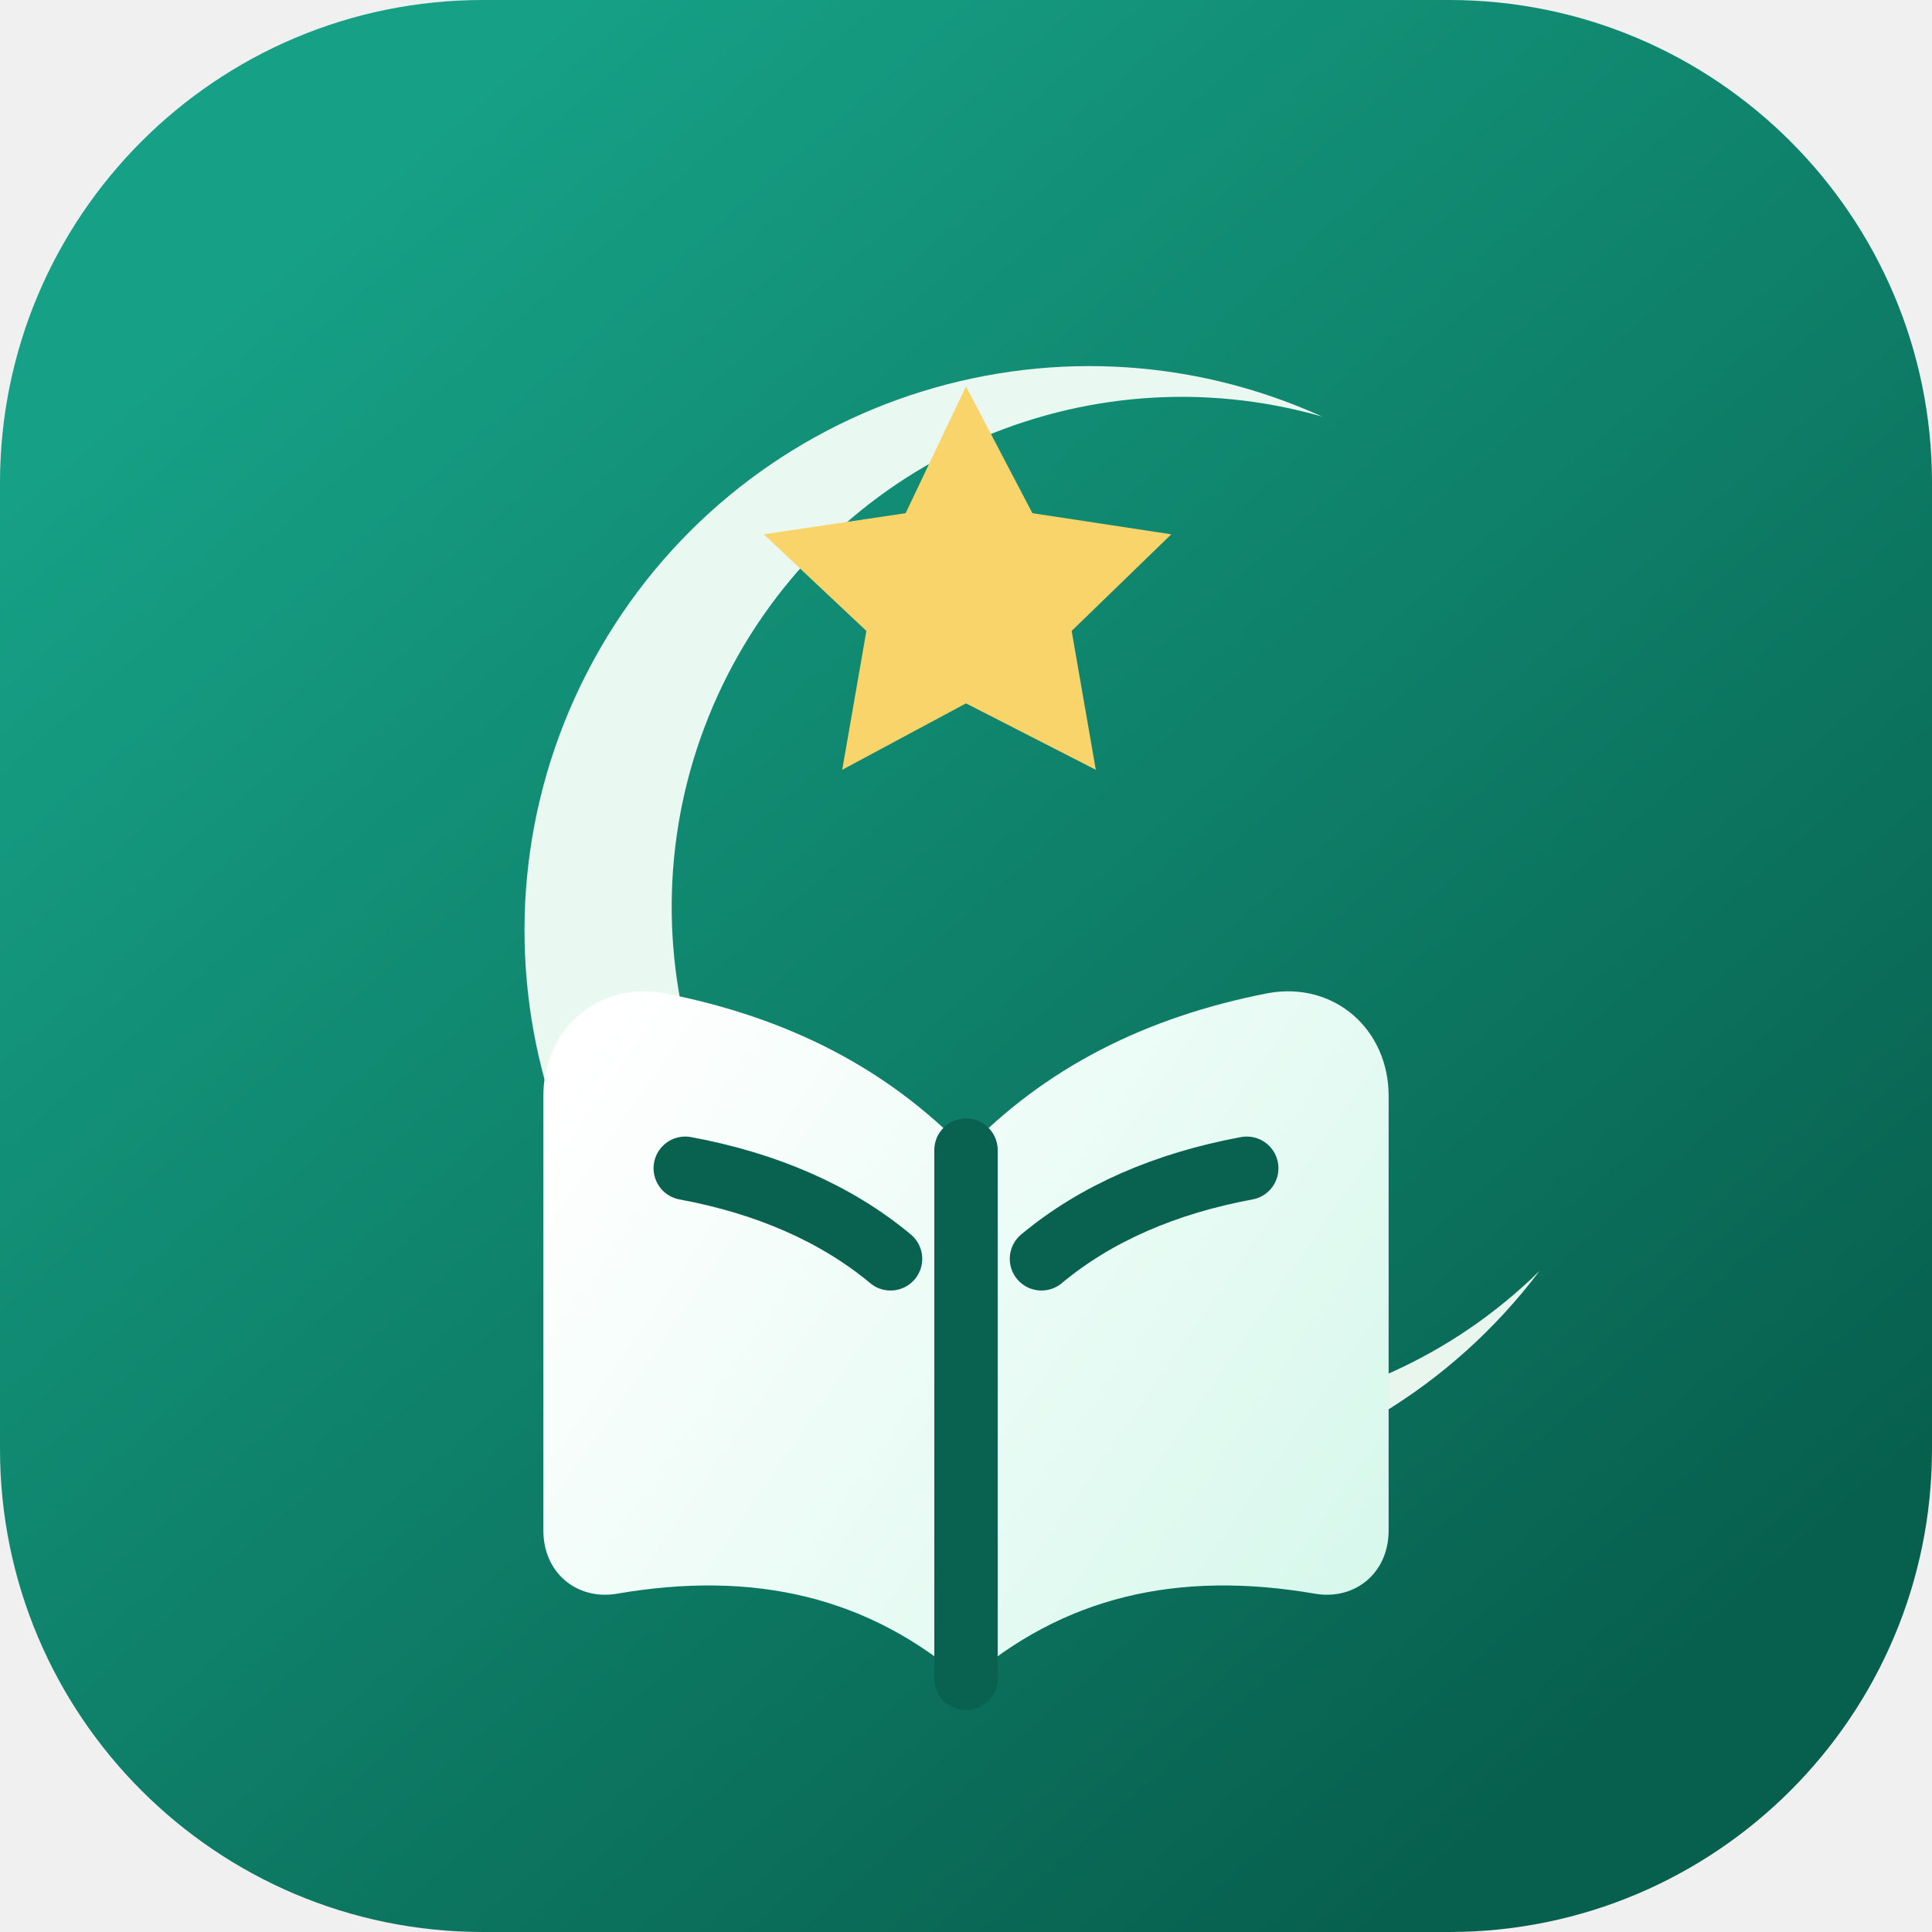
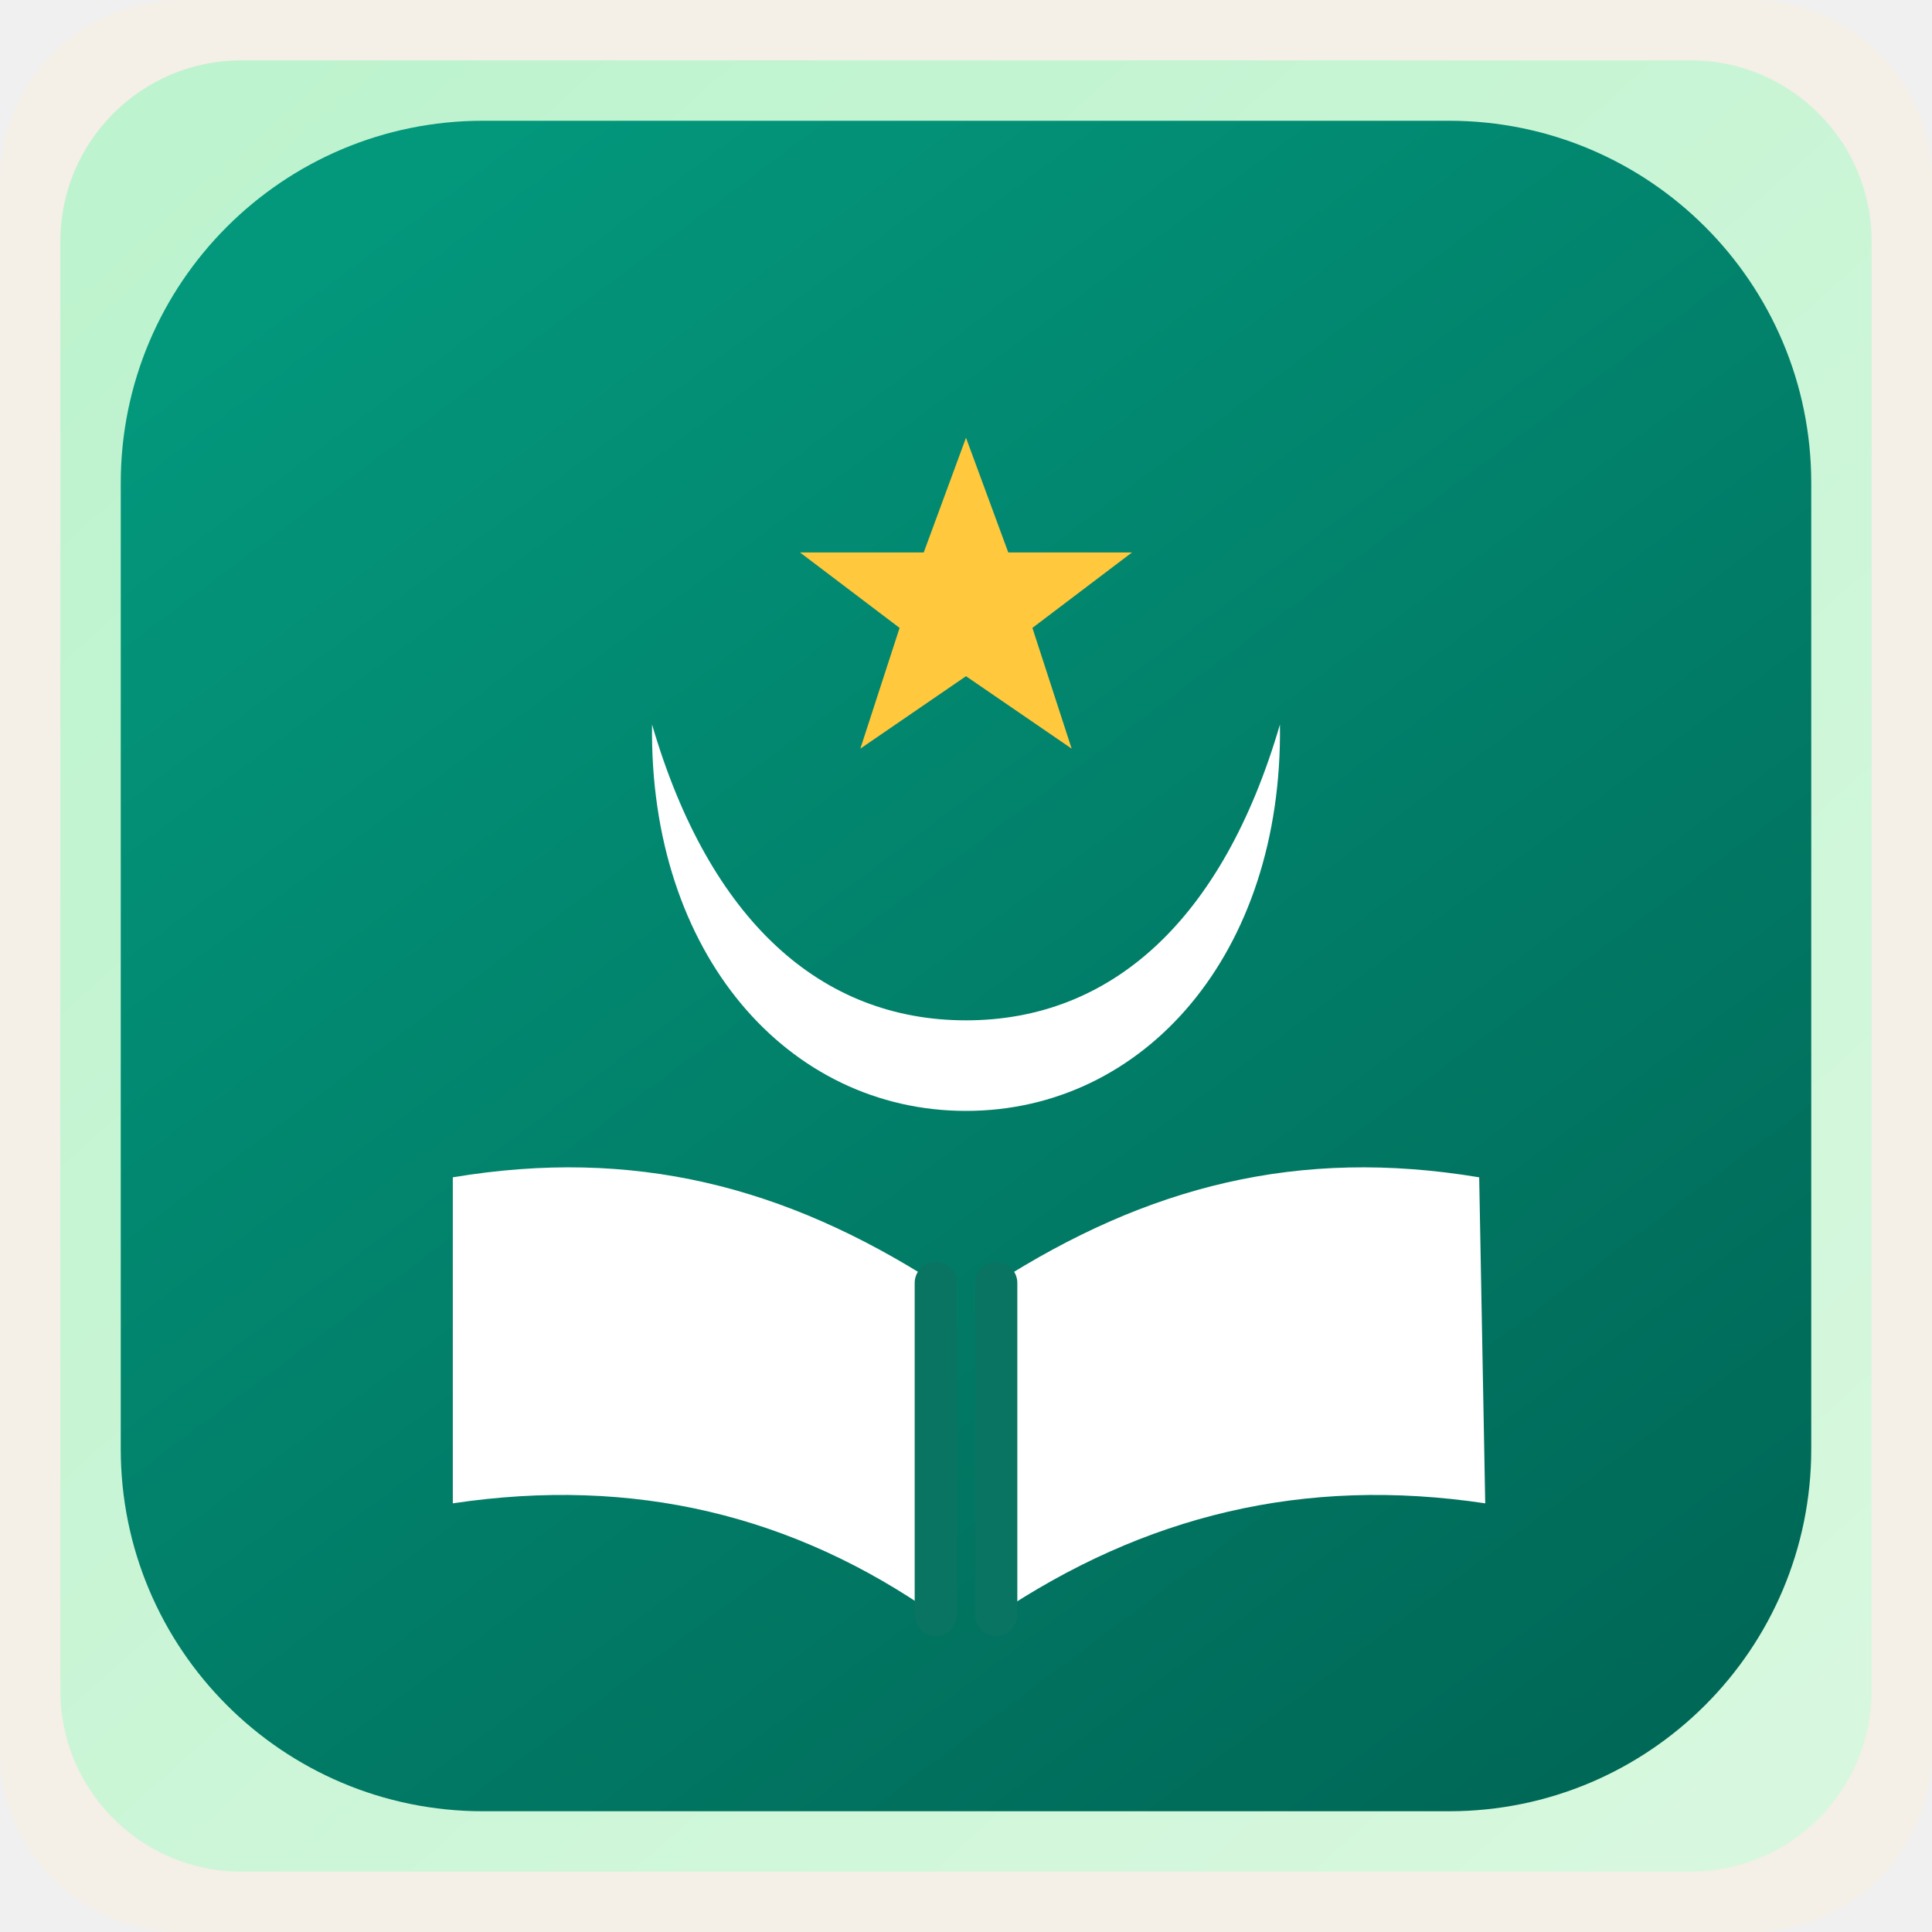
<svg xmlns="http://www.w3.org/2000/svg" viewBox="0 0 64 64" role="img" aria-label="Dakwah">
  <defs>
-     <linearGradient id="bg" x1="10" x2="54" y1="8" y2="58" gradientUnits="userSpaceOnUse">
-       <stop offset="0" stop-color="#16a085" />
-       <stop offset="1" stop-color="#075f4d" />
+     <linearGradient id="outer" x1="7" x2="57" y1="4" y2="60" gradientUnits="userSpaceOnUse">
+       <stop offset="0" stop-color="#bdf3ce" />
+       <stop offset="1" stop-color="#d7f8de" />
    </linearGradient>
-     <linearGradient id="page" x1="20" x2="46" y1="34" y2="52" gradientUnits="userSpaceOnUse">
-       <stop offset="0" stop-color="#ffffff" />
-       <stop offset="1" stop-color="#d7f8ec" />
+     <linearGradient id="inner" x1="13" x2="52" y1="7" y2="59" gradientUnits="userSpaceOnUse">
+       <stop offset="0" stop-color="#03977c" />
+       <stop offset="1" stop-color="#006857" />
    </linearGradient>
  </defs>
-   <rect width="64" height="64" rx="16" fill="url(#bg)" />
-   <path d="M43.8 13.8A16.9 16.9 0 1 0 51 42.1 18.7 18.7 0 1 1 43.8 13.8Z" fill="#f7fff8" opacity=".94" />
-   <path d="M32 12.8 34.2 17l4.6.7-3.3 3.2.8 4.6-4.3-2.2-4.1 2.2.8-4.6-3.4-3.2 4.7-.7L32 12.8Z" fill="#f8d46b" />
-   <path d="M18 36.3c0-2.2 1.8-3.8 4-3.4 4.1.8 7.4 2.5 10 5.2 2.6-2.7 5.9-4.4 10-5.2 2.2-.4 4 1.2 4 3.4v14.4c0 1.4-1.1 2.3-2.4 2.1-4.6-.8-8.4.1-11.6 2.9-3.2-2.8-7-3.7-11.6-2.9-1.3.2-2.4-.7-2.4-2.1V36.3Z" fill="url(#page)" />
-   <path d="M32 38.1v17.5M22.7 38.7c2.7.5 5 1.5 6.8 3M41.3 38.7c-2.7.5-5 1.5-6.8 3" fill="none" stroke="#08624f" stroke-linecap="round" stroke-linejoin="round" stroke-width="2.1" />
+   <rect width="64" height="64" rx="6" fill="#f4efe7" />
+   <rect x="2" y="2" width="60" height="60" rx="6" fill="url(#outer)" />
+   <rect x="4" y="4" width="56" height="56" rx="12" fill="url(#inner)" />
+   <path d="M32 14.5 33.4 18.3 37.5 18.3 34.2 20.8 35.5 24.8 32 22.4 28.5 24.8 29.8 20.8 26.5 18.3 30.6 18.3Z" fill="#ffc83d" />
+   <path d="M21.6 24c-.1 7.6 4.5 12.8 10.4 12.8S42.5 31.6 42.4 24c-1.9 6.5-5.6 9.8-10.4 9.8S23.5 30.5 21.6 24Z" fill="#fff" />
+   <path d="M15 39c6-1 11 .3 16 3.5v11c-4.7-3.3-10-4.6-16-3.7Z" fill="#fff" />
+   <path d="M33 42.5c5-3.2 10-4.5 16-3.5l.2 10.8c-6-.9-11.3.4-16.2 3.7Z" fill="#fff" />
+   <path d="M31 42.5v11M33 42.5v11" stroke="#087461" stroke-linecap="round" stroke-width="1.4" />
</svg>
